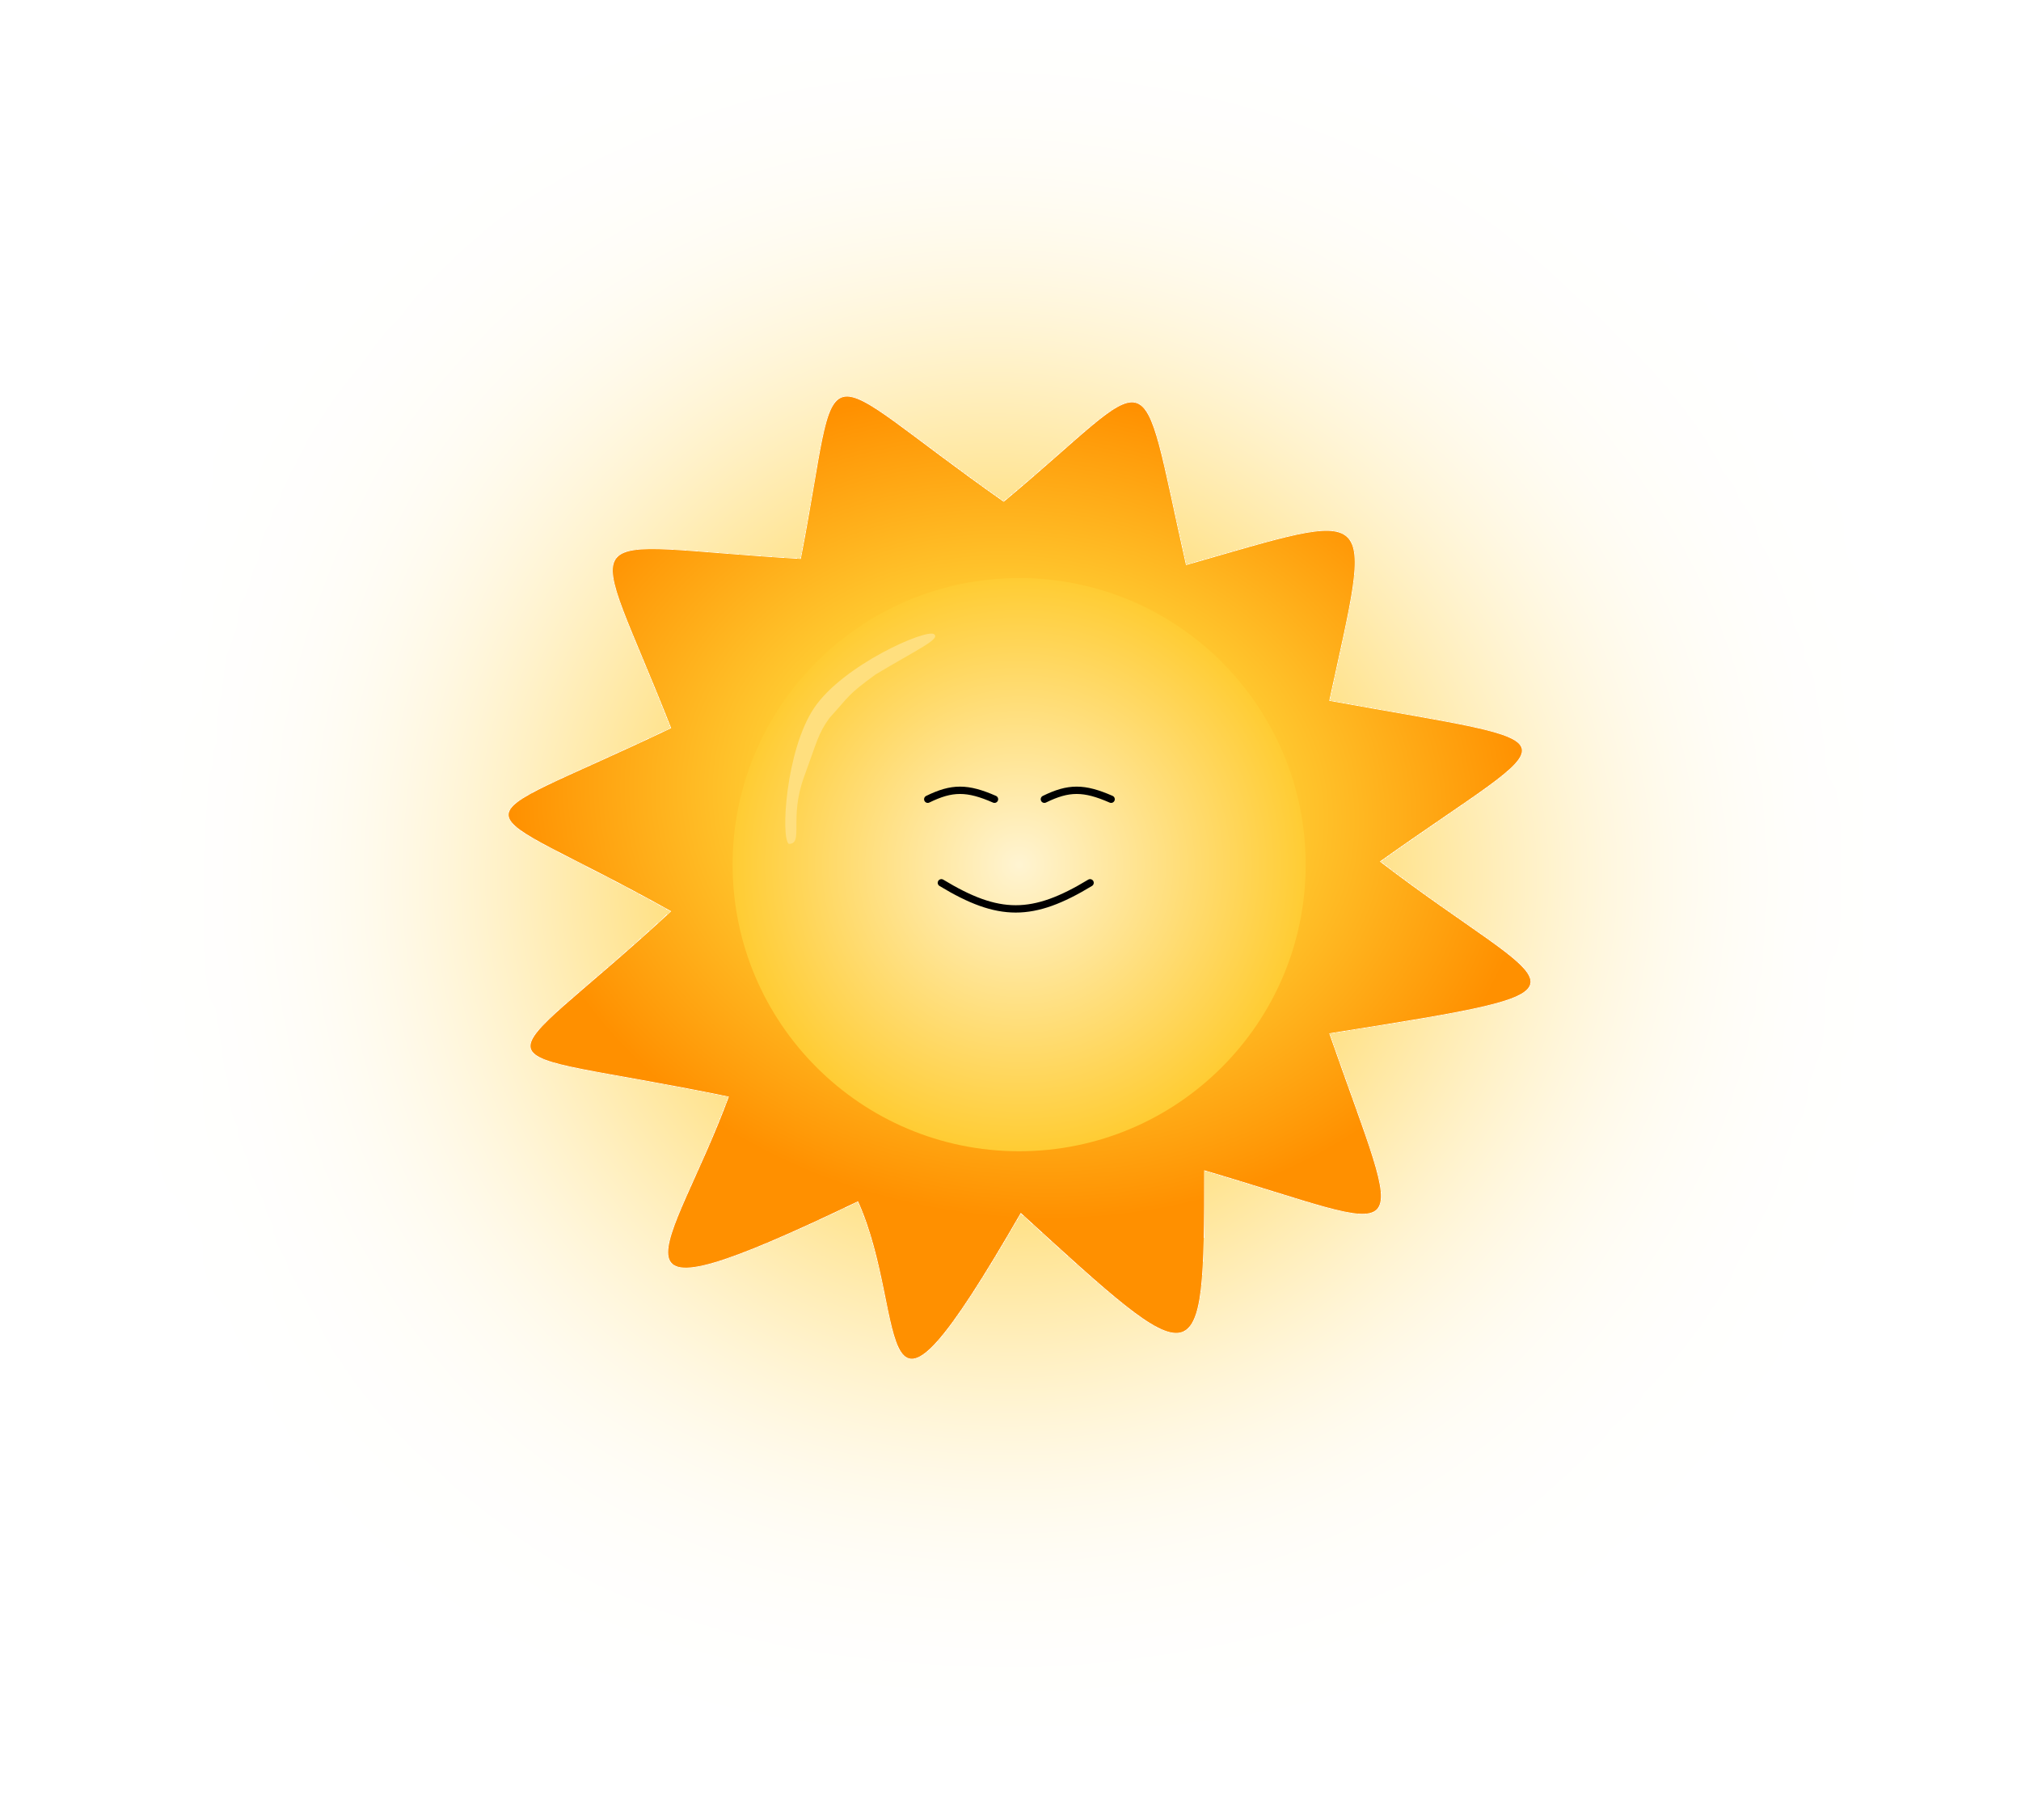
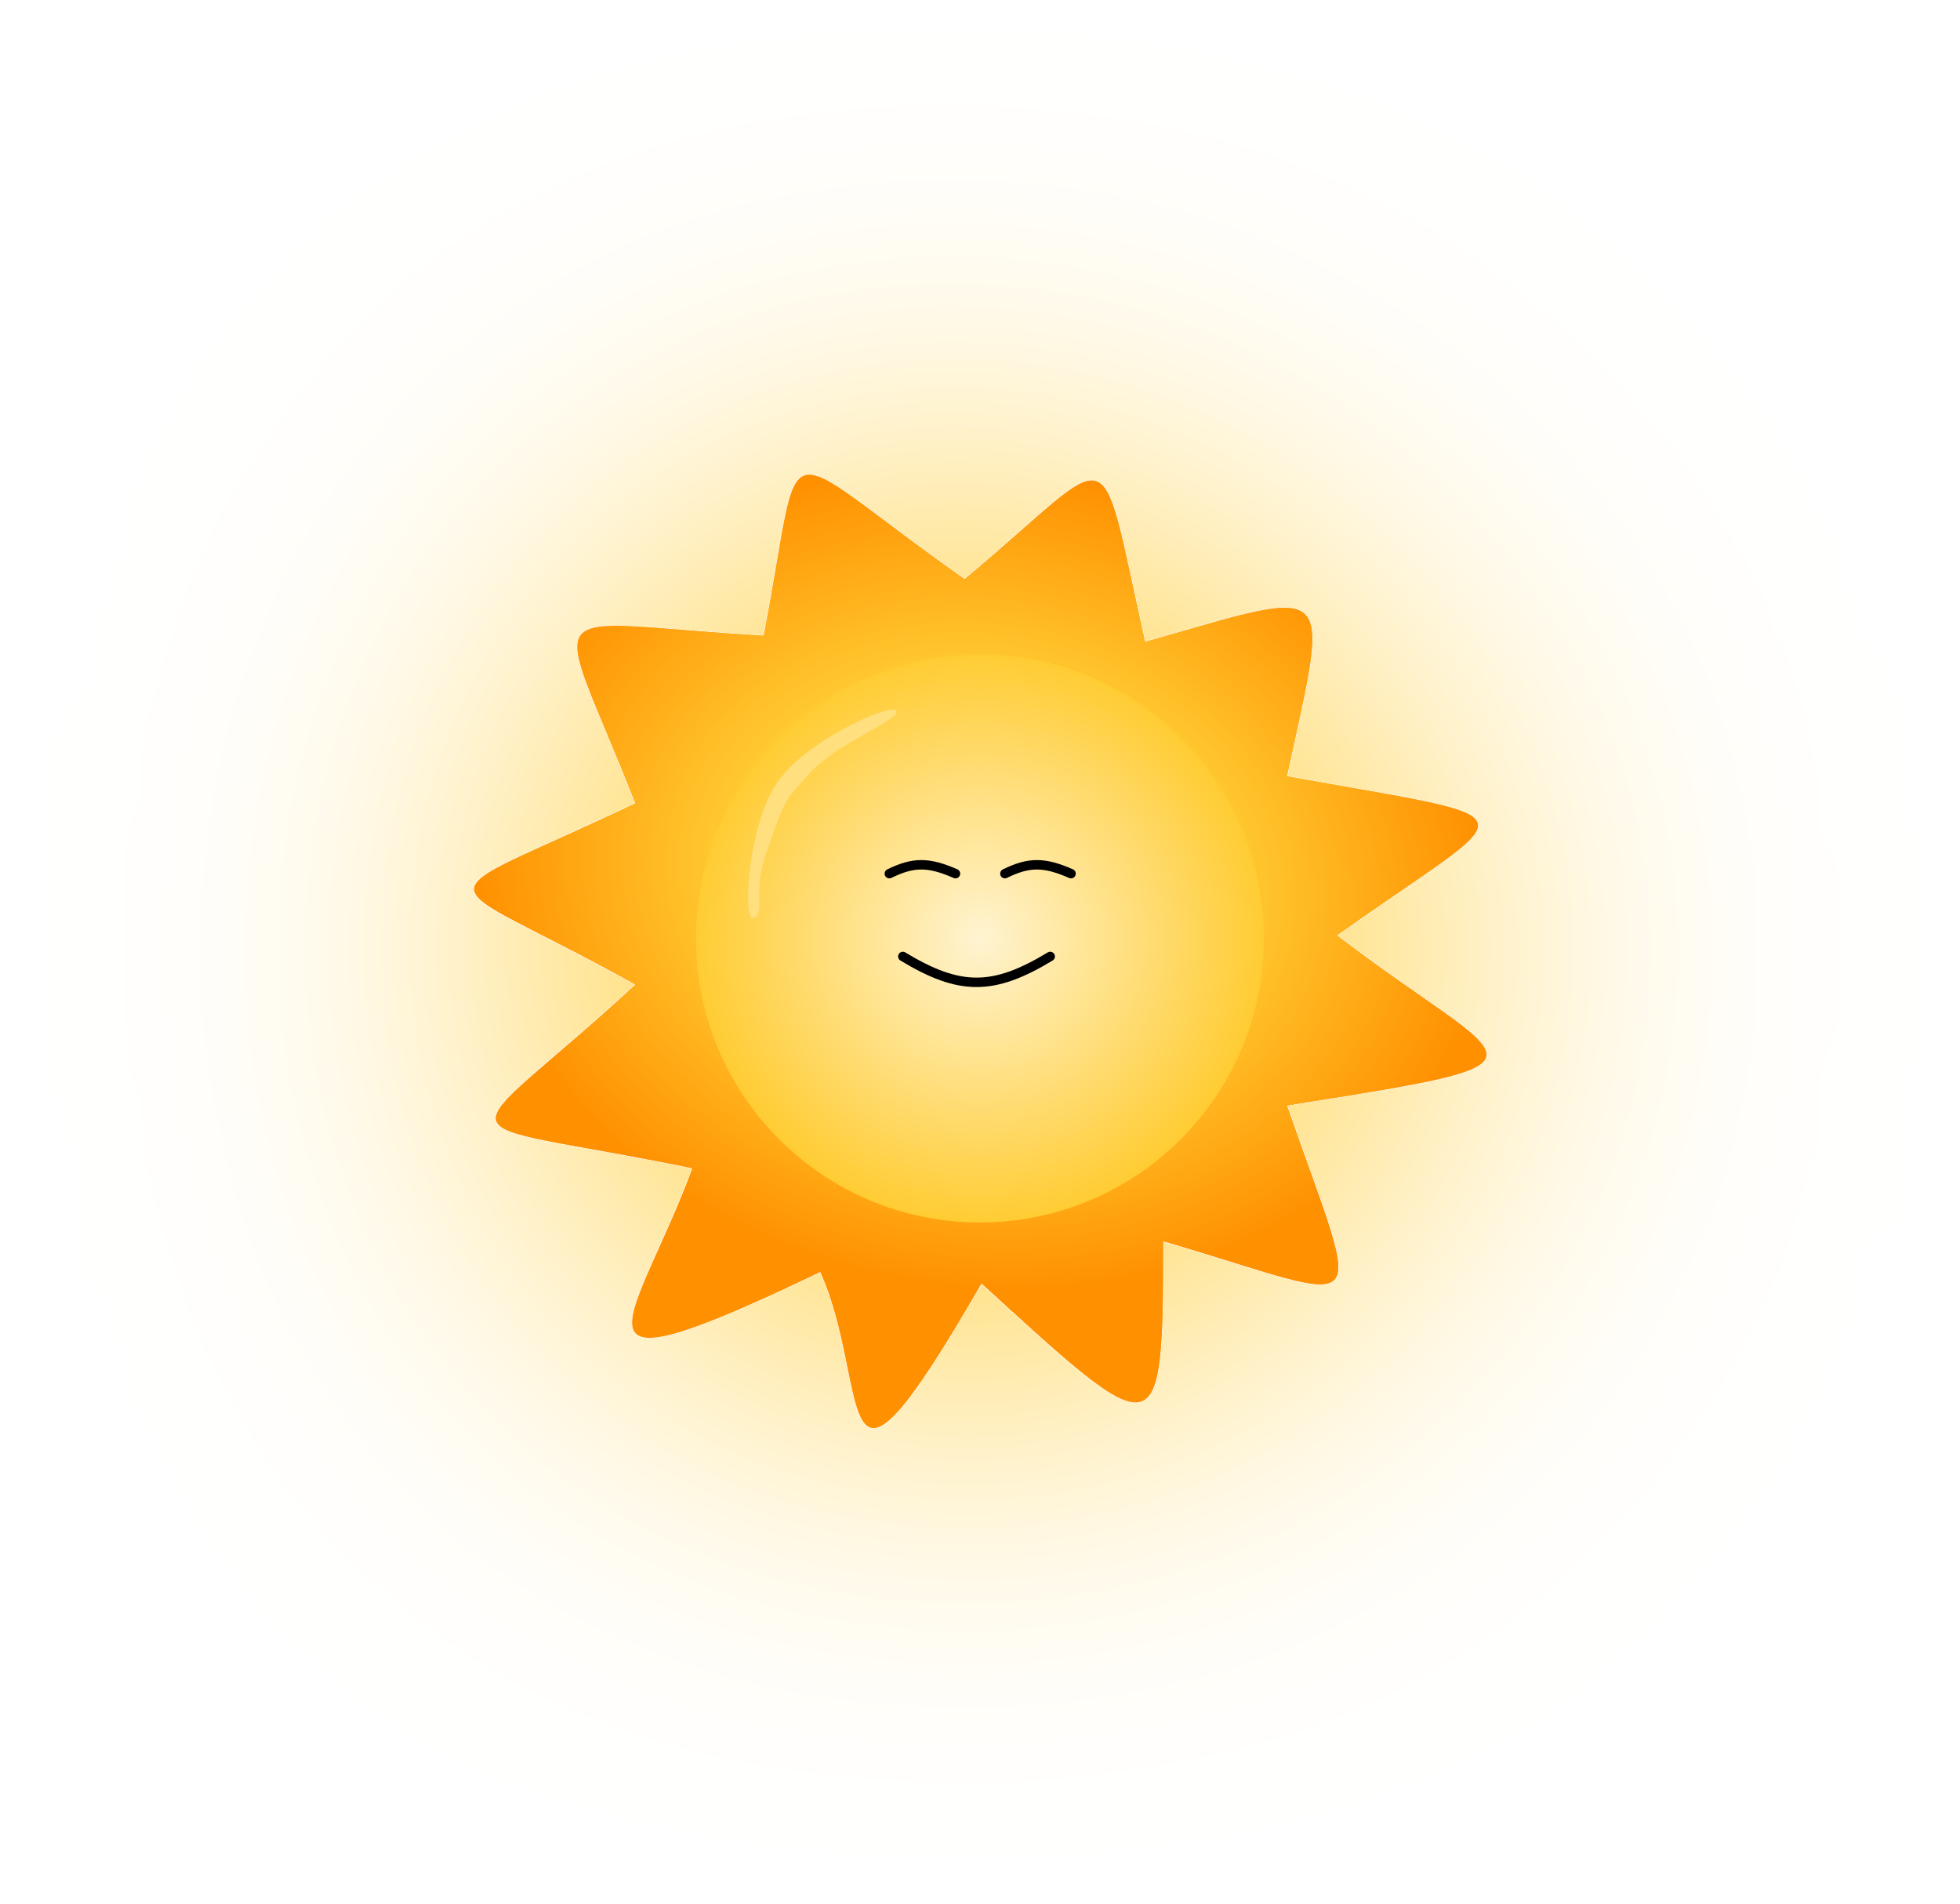
- <svg xmlns="http://www.w3.org/2000/svg" width="551" height="496" viewBox="0 0 551 496" fill="none">
-   <g filter="url(#filter0_d_444_1418)">
-     <path d="M376.203 234.847C424.447 271.823 442.055 269.006 362.407 281.683C383.598 342.606 387.119 336.267 328.31 319.012C328.31 376.764 327.254 375.356 278.304 330.633C236.046 403.88 248.372 359.509 233.933 327.463C158.925 363.433 182.986 341.549 198.718 298.939C126.673 284.099 132.014 295.531 182.985 248.404C125.669 216.313 122.148 227.582 182.985 198.48C160.128 140.253 154.179 148.639 218.329 152.356C229.803 93.314 219.52 98.831 273.655 136.78C316.606 101.032 310.003 94.839 323.355 154.042C376.608 138.868 374.197 136.524 362.407 191.024C432.899 203.858 427.265 198.48 376.203 234.847Z" fill="url(#paint0_radial_444_1418)" />
-     <circle cx="277.856" cy="235.702" r="78.12" fill="url(#paint1_radial_444_1418)" />
-     <path d="M284.736 217.865C291.362 214.619 295.513 214.619 302.933 217.865" stroke="black" stroke-width="2" stroke-linecap="round" />
-     <path d="M252.939 217.865C259.564 214.619 263.715 214.619 271.135 217.865" stroke="black" stroke-width="2" stroke-linecap="round" />
-     <path d="M297.199 240.646C281.553 250.13 272.303 250.13 256.656 240.646" stroke="black" stroke-width="2" stroke-linecap="round" />
-     <path d="M226.148 195.714C223.03 200.012 222.783 202.076 219.206 211.813C215.06 223.094 219.206 230.042 215.06 230.042C212.831 228.539 214.182 204.514 221.995 192.931C229.807 181.348 252.408 171.367 254.637 172.87C256.571 174.175 250.052 177.055 238.775 183.818C230.922 189.53 231.704 189.615 226.148 195.714Z" fill="#FFDF7E" />
+ <svg xmlns="http://www.w3.org/2000/svg" width="415" height="403" viewBox="0 0 415 403" fill="none">
+   <g filter="url(#filter0_d_444_1409)">
+     <path d="M283.159 198.006C320.286 226.46 333.836 224.292 272.543 234.048C288.85 280.931 291.56 276.053 246.304 262.774C246.304 307.217 245.491 306.133 207.822 271.717C175.303 328.084 184.788 293.938 173.677 269.278C115.954 296.958 134.47 280.118 146.577 247.327C91.135 235.907 95.245 244.704 134.47 208.438C90.363 183.742 87.653 192.414 134.47 170.019C116.88 125.211 112.302 131.665 161.668 134.525C170.498 89.089 162.585 93.335 204.245 122.539C237.297 95.029 232.216 90.263 242.491 135.822C283.471 124.145 281.616 122.341 272.543 164.281C326.79 174.158 322.454 170.019 283.159 198.006Z" fill="url(#paint0_radial_444_1409)" />
+     <circle cx="207.477" cy="198.664" r="60.117" fill="url(#paint1_radial_444_1409)" />
+     <path d="M212.772 184.937C217.87 182.44 221.065 182.44 226.775 184.937" stroke="black" stroke-width="2" stroke-linecap="round" />
+     <path d="M188.302 184.937C193.4 182.44 196.595 182.44 202.305 184.937" stroke="black" stroke-width="2" stroke-linecap="round" />
+     <path d="M222.363 202.468C210.322 209.766 203.204 209.766 191.163 202.468" stroke="black" stroke-width="2" stroke-linecap="round" />
+     <path d="M167.686 167.891C165.287 171.199 165.096 172.787 162.343 180.28C159.153 188.962 162.343 194.308 159.153 194.308C157.438 193.151 158.477 174.663 164.49 165.749C170.502 156.836 187.894 149.155 189.609 150.312C191.098 151.316 186.081 153.533 177.403 158.737C171.36 163.132 171.961 163.198 167.686 167.891Z" fill="#FFDF7E" />
  </g>
  <defs>
-     <filter id="filter0_d_444_1418" x="38.668" y="8.098" width="478.607" height="462.291" filterUnits="userSpaceOnUse" color-interpolation-filters="sRGB">
+     <filter id="filter0_d_444_1409" x="0.366" y="0.466" width="414.401" height="401.845" filterUnits="userSpaceOnUse" color-interpolation-filters="sRGB">
      <feFlood flood-opacity="0" result="BackgroundImageFix" />
      <feColorMatrix in="SourceAlpha" type="matrix" values="0 0 0 0 0 0 0 0 0 0 0 0 0 0 0 0 0 0 127 0" result="hardAlpha" />
      <feOffset />
      <feGaussianBlur stdDeviation="50" />
      <feComposite in2="hardAlpha" operator="out" />
      <feColorMatrix type="matrix" values="0 0 0 0 1 0 0 0 0 0.8 0 0 0 0 0.2 0 0 0 1 0" />
-       <feBlend mode="normal" in2="BackgroundImageFix" result="effect1_dropShadow_444_1418" />
-       <feBlend mode="normal" in="SourceGraphic" in2="effect1_dropShadow_444_1418" result="shape" />
+       <feBlend mode="normal" in2="BackgroundImageFix" result="effect1_dropShadow_444_1409" />
+       <feBlend mode="normal" in="SourceGraphic" in2="effect1_dropShadow_444_1409" result="shape" />
    </filter>
-     <radialGradient id="paint0_radial_444_1418" cx="0" cy="0" r="1" gradientUnits="userSpaceOnUse" gradientTransform="translate(278.177 219.27) rotate(98.1707) scale(112.846 140.091)">
+     <radialGradient id="paint0_radial_444_1409" cx="0" cy="0" r="1" gradientUnits="userSpaceOnUse" gradientTransform="translate(207.724 186.018) rotate(98.1707) scale(86.8399 107.807)">
      <stop offset="0.485" stop-color="#FFCC33" />
      <stop offset="1" stop-color="#FF9000" />
    </radialGradient>
-     <radialGradient id="paint1_radial_444_1418" cx="0" cy="0" r="1" gradientUnits="userSpaceOnUse" gradientTransform="translate(277.856 235.702) rotate(90) scale(78.1196)">
+     <radialGradient id="paint1_radial_444_1409" cx="0" cy="0" r="1" gradientUnits="userSpaceOnUse" gradientTransform="translate(207.477 198.664) rotate(90) scale(60.1165)">
      <stop stop-color="#FFF4D2" />
      <stop offset="1" stop-color="#FFCC33" />
    </radialGradient>
  </defs>
</svg>
